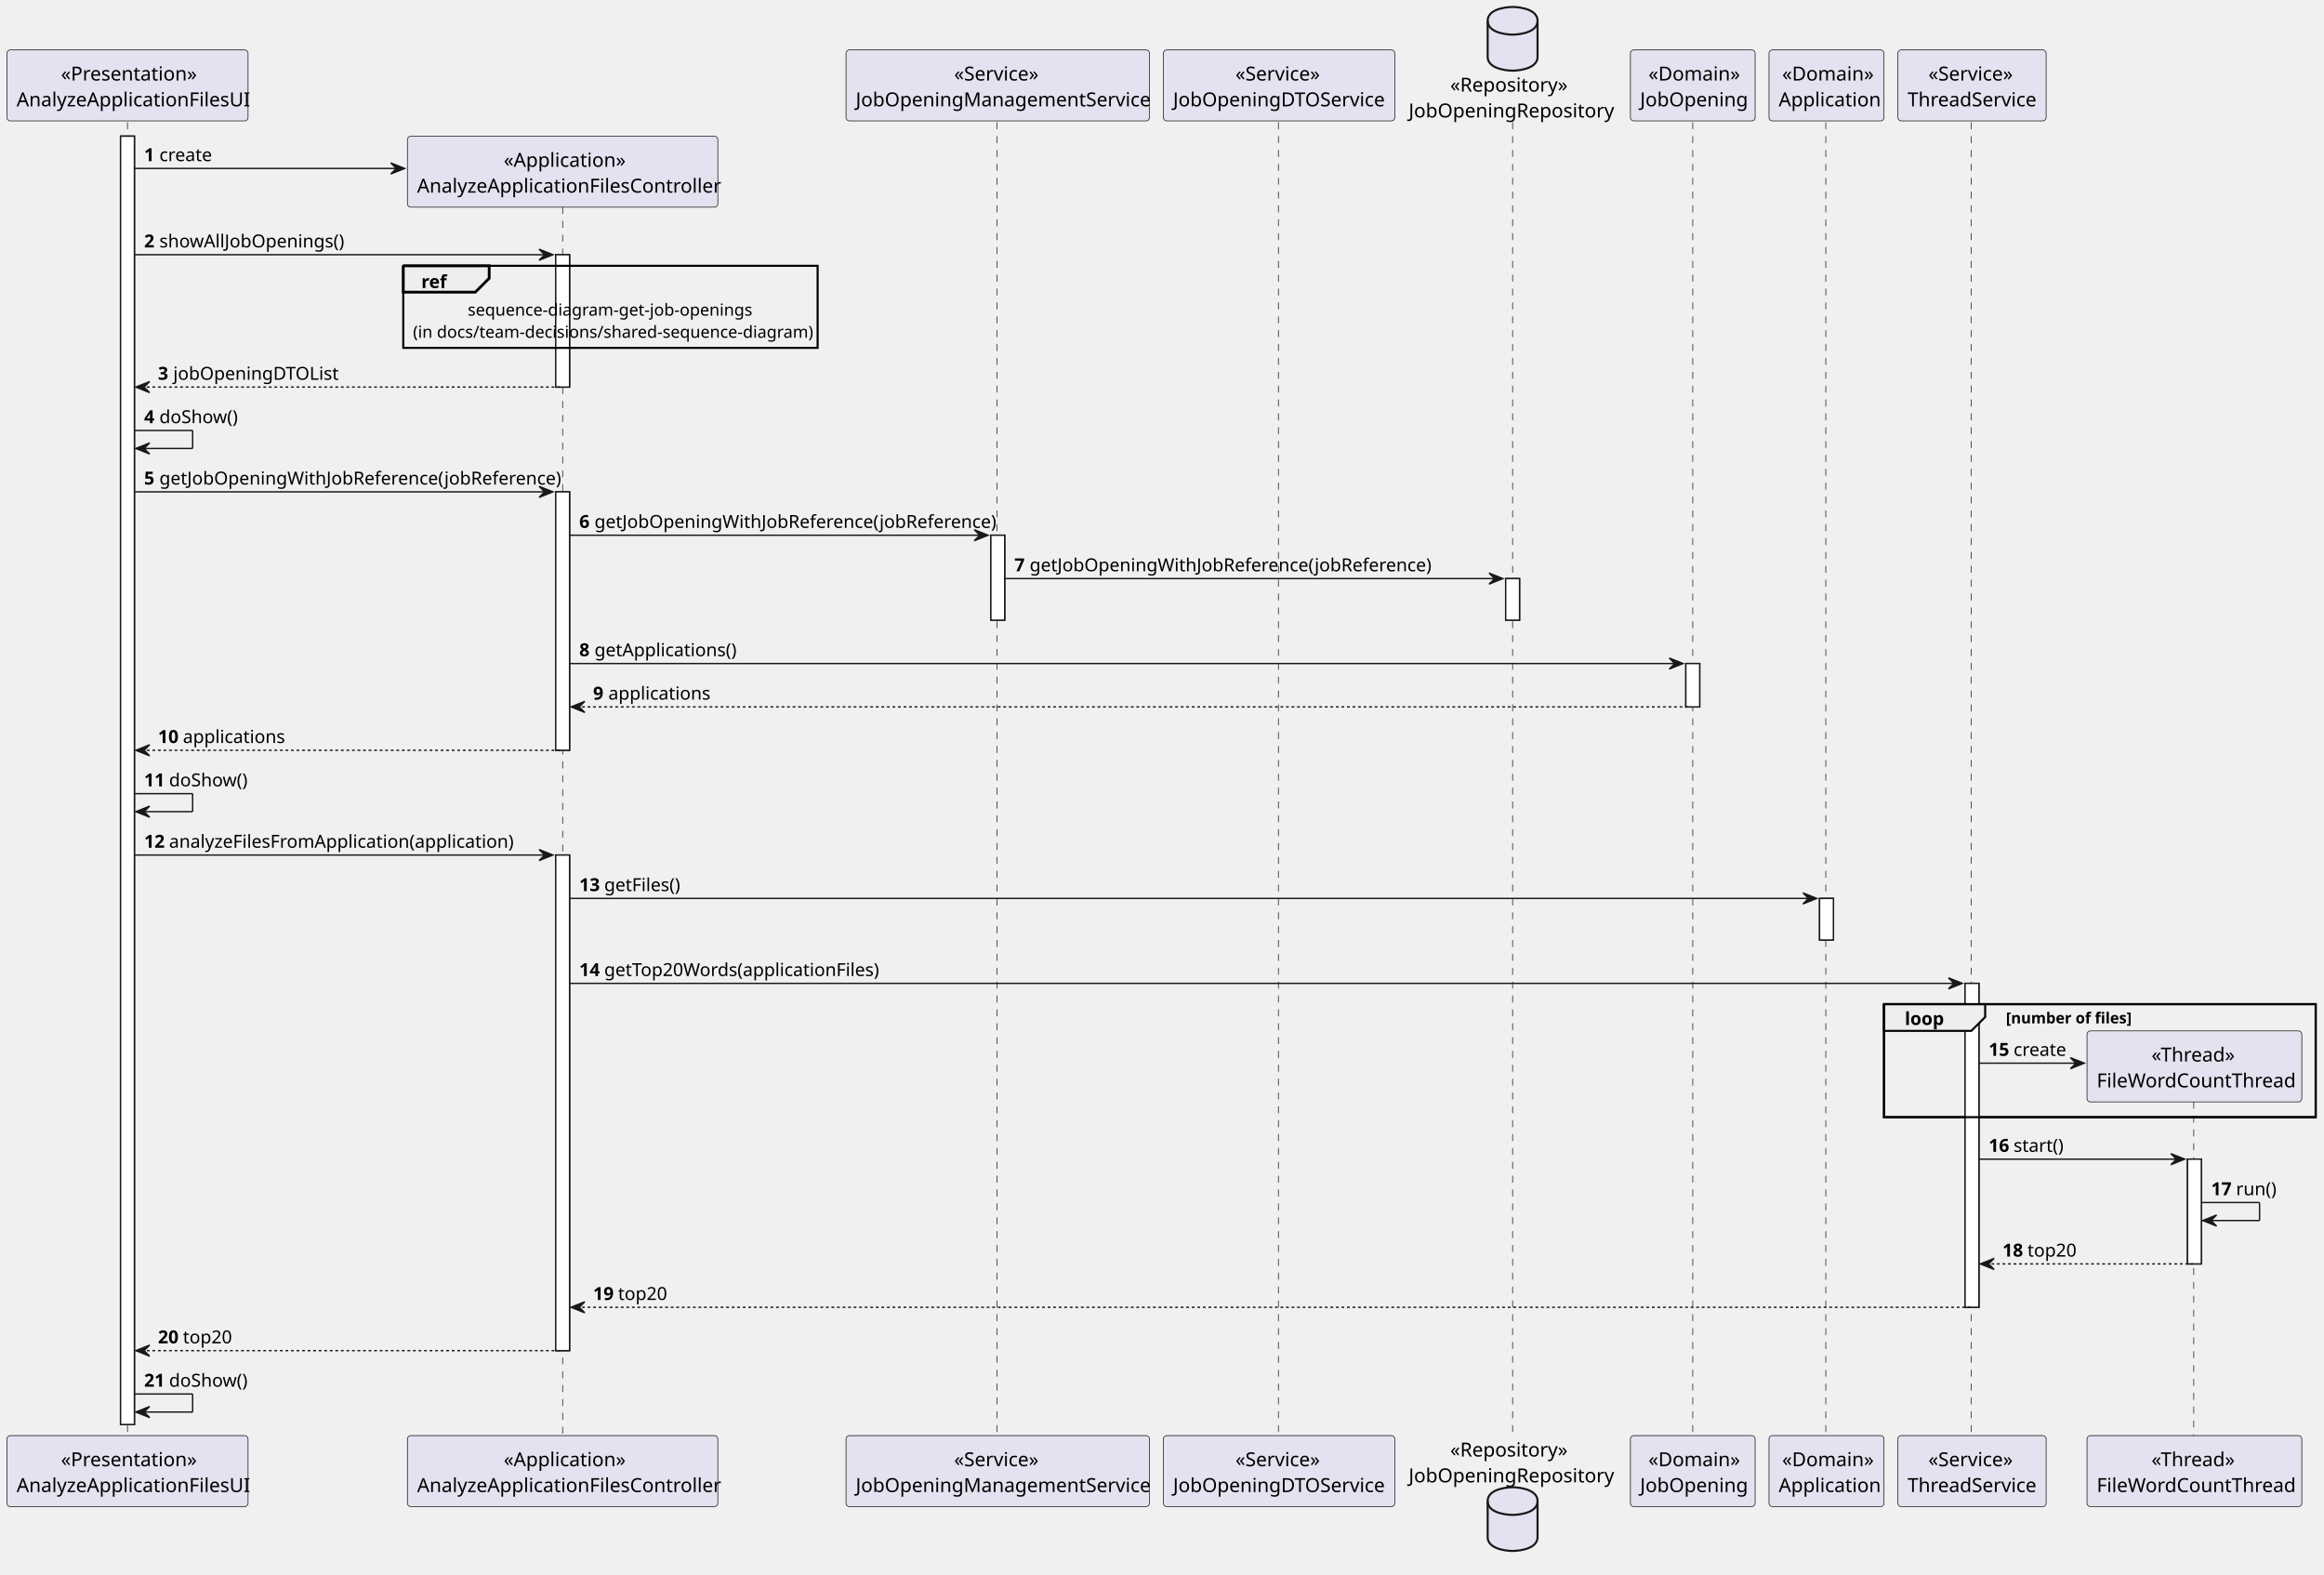
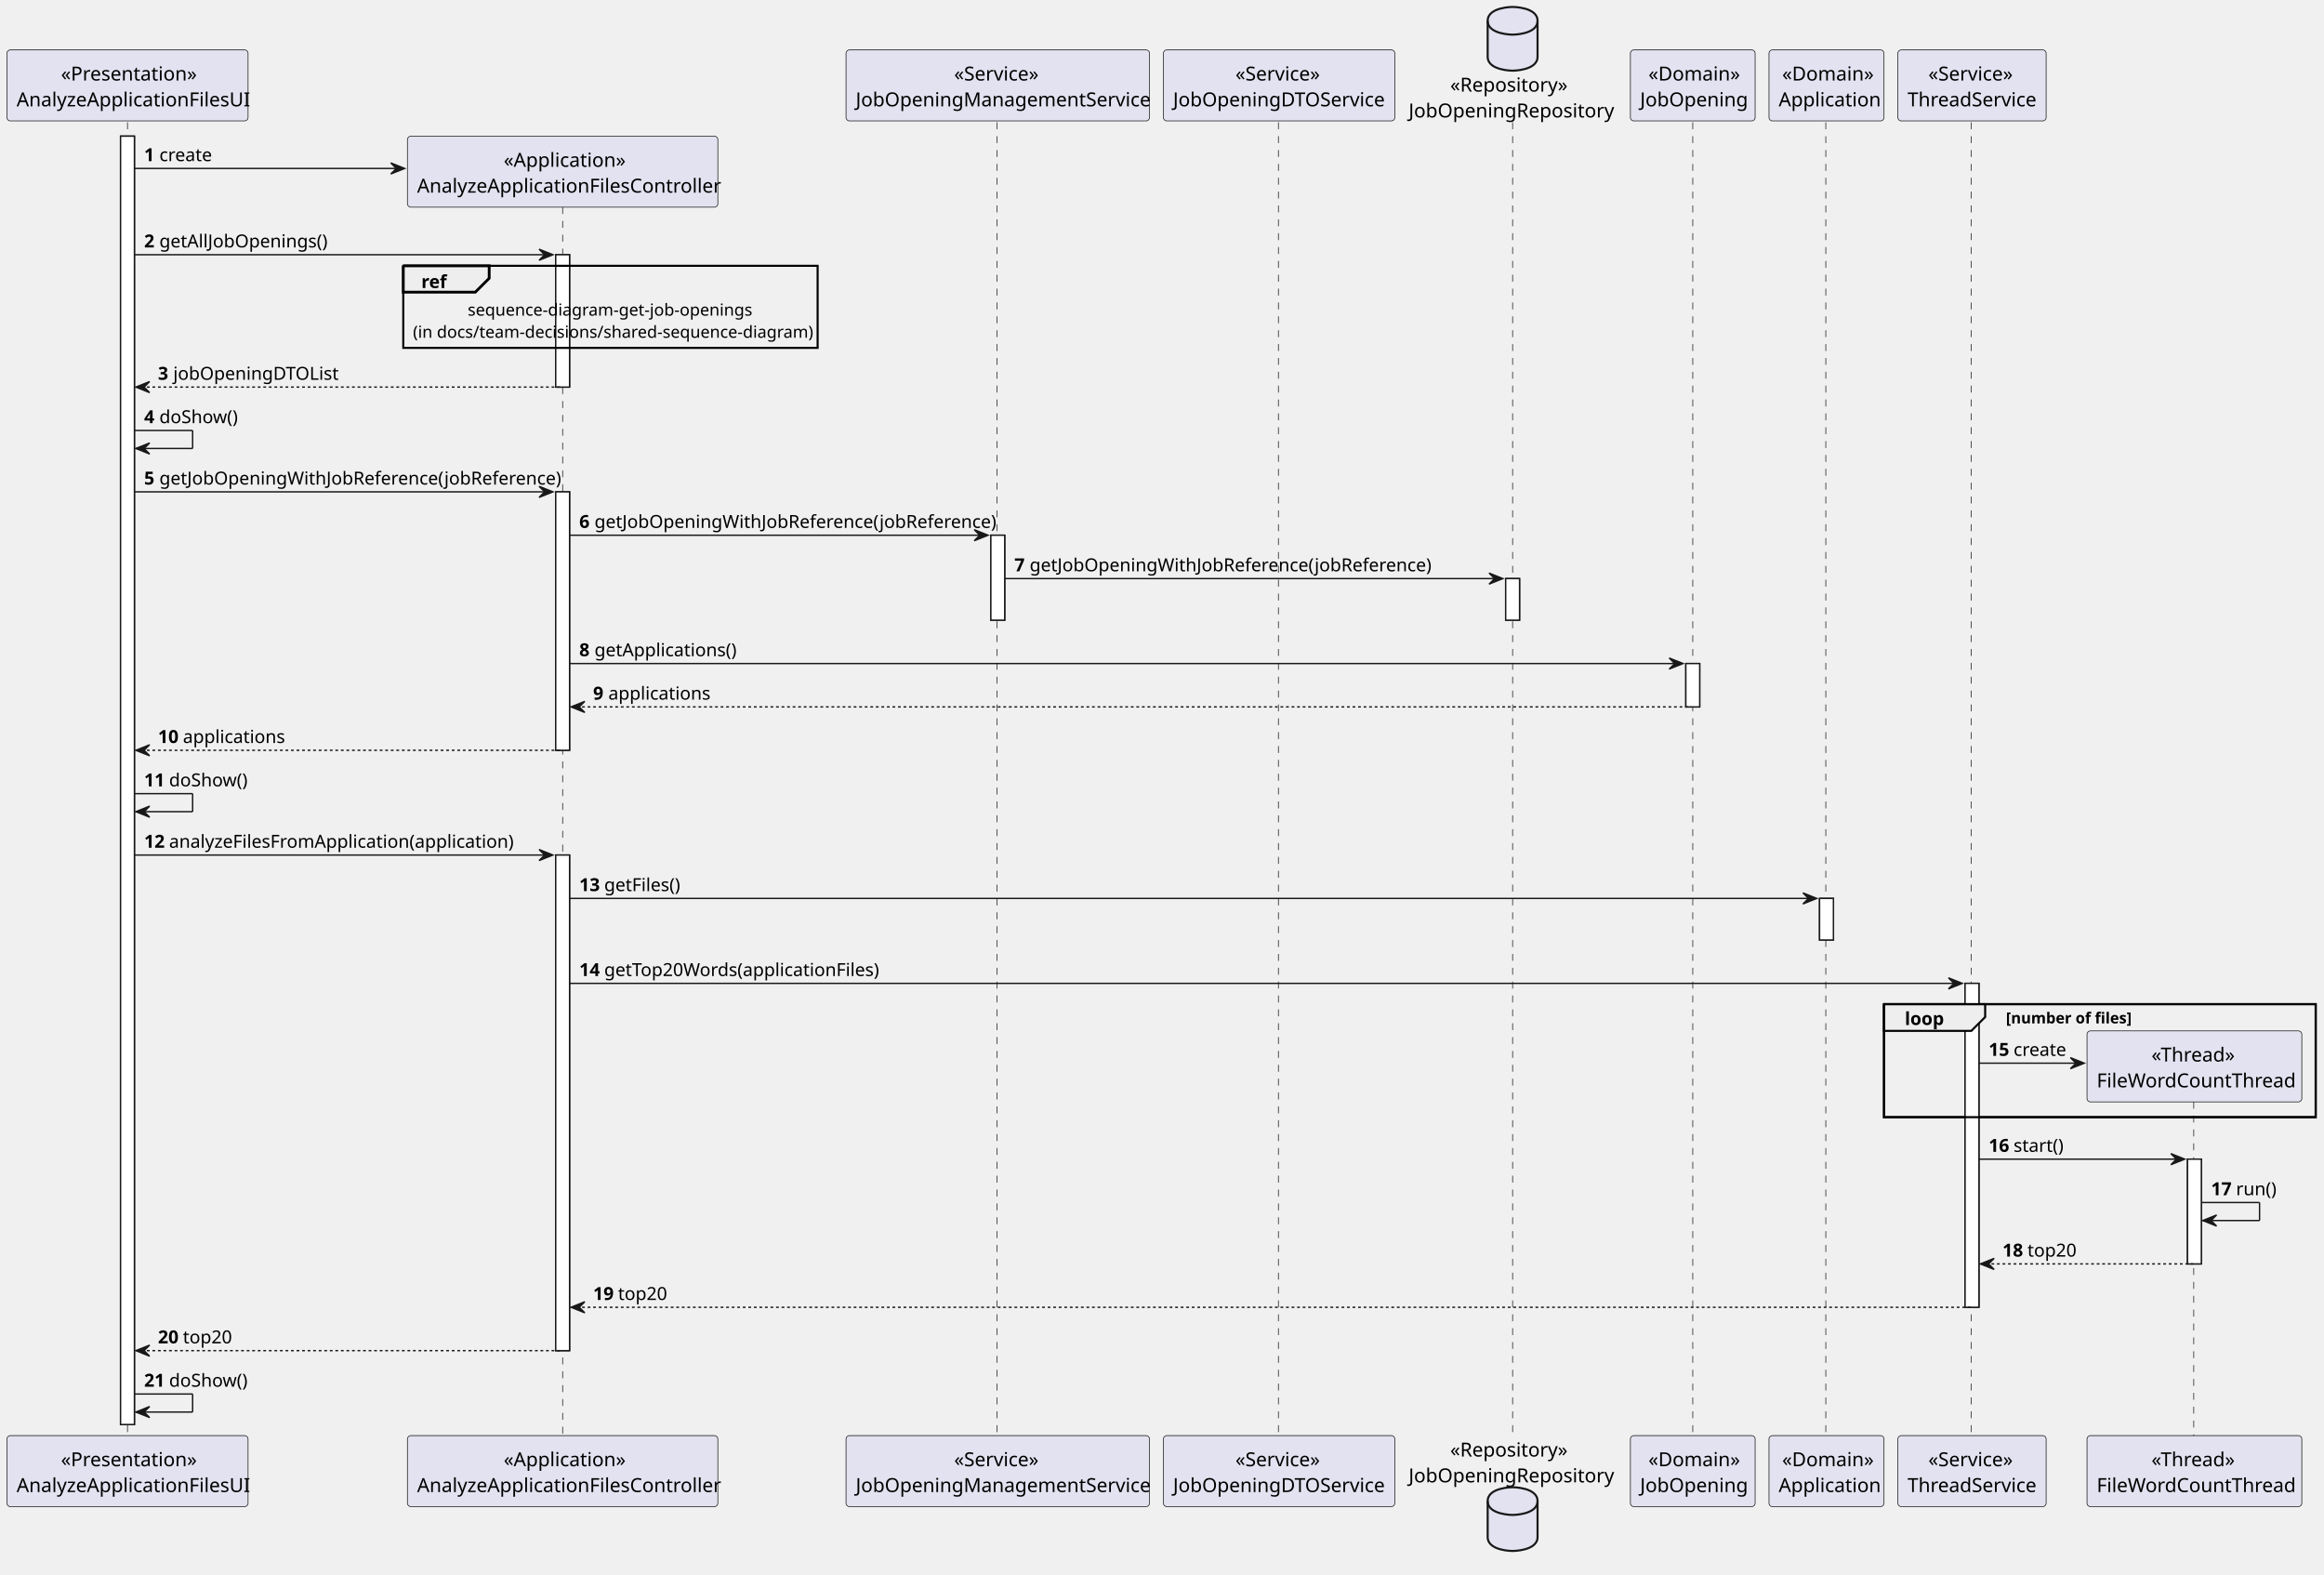
<svg xmlns="http://www.w3.org/2000/svg" contentStyleType="text/css" height="1136px" preserveAspectRatio="none" style="width:1677px;height:1136px;background:#FFFFFF;" version="1.1" viewBox="0 0 1677 1136" width="1677px" zoomAndPan="magnify">
  <defs />
  <g>
    <rect fill="#FFFFFF" height="929.518" style="stroke:#181818;stroke-width:1.0;" width="10" x="87" y="98.242" />
    <rect fill="#FFFFFF" height="95.504" style="stroke:#181818;stroke-width:1.0;" width="10" x="401" y="183.775" />
    <rect fill="#FFFFFF" height="186.455" style="stroke:#181818;stroke-width:1.0;" width="10" x="401" y="354.861" />
    <rect fill="#FFFFFF" height="357.57" style="stroke:#181818;stroke-width:1.0;" width="10" x="401" y="616.898" />
    <rect fill="#FFFFFF" height="61.291" style="stroke:#181818;stroke-width:1.0;" width="10" x="715" y="386.152" />
    <rect fill="#FFFFFF" height="30" style="stroke:#181818;stroke-width:1.0;" width="10" x="1086.5" y="417.443" />
    <rect fill="#FFFFFF" height="31.291" style="stroke:#181818;stroke-width:1.0;" width="10" x="1216.5" y="478.734" />
    <rect fill="#FFFFFF" height="30" style="stroke:#181818;stroke-width:1.0;" width="10" x="1313" y="648.189" />
    <rect fill="#FFFFFF" height="233.697" style="stroke:#181818;stroke-width:1.0;" width="10" x="1418" y="709.481" />
    <rect fill="#FFFFFF" height="75.582" style="stroke:#181818;stroke-width:1.0;" width="10" x="1578.5" y="836.305" />
    <rect fill="none" height="81.533" style="stroke:#000000;stroke-width:1.5;" width="311.5" x="1359.5" y="724.481" />
    <line style="stroke:#181818;stroke-width:0.5;stroke-dasharray:5.0,5.0;" x1="92" x2="92" y1="88.242" y2="1036.76" />
    <line style="stroke:#181818;stroke-width:0.5;stroke-dasharray:5.0,5.0;" x1="406" x2="406" y1="139.363" y2="1036.76" />
    <line style="stroke:#181818;stroke-width:0.5;stroke-dasharray:5.0,5.0;" x1="719.5" x2="719.5" y1="88.242" y2="1036.76" />
    <line style="stroke:#181818;stroke-width:0.5;stroke-dasharray:5.0,5.0;" x1="922.5" x2="922.5" y1="88.242" y2="1036.76" />
    <line style="stroke:#181818;stroke-width:0.5;stroke-dasharray:5.0,5.0;" x1="1091.5" x2="1091.5" y1="88.242" y2="1036.76" />
    <line style="stroke:#181818;stroke-width:0.5;stroke-dasharray:5.0,5.0;" x1="1221.5" x2="1221.5" y1="88.242" y2="1036.76" />
    <line style="stroke:#181818;stroke-width:0.5;stroke-dasharray:5.0,5.0;" x1="1317.5" x2="1317.5" y1="88.242" y2="1036.76" />
    <line style="stroke:#181818;stroke-width:0.5;stroke-dasharray:5.0,5.0;" x1="1422.5" x2="1422.5" y1="88.242" y2="1036.76" />
    <line style="stroke:#181818;stroke-width:0.5;stroke-dasharray:5.0,5.0;" x1="1583" x2="1583" y1="784.893" y2="1036.76" />
    <rect fill="#E2E2F0" height="51.242" rx="2.5" ry="2.5" style="stroke:#181818;stroke-width:0.5;" width="174" x="5" y="36" />
    <text fill="#000000" font-family="sans-serif" font-size="14" lengthAdjust="spacing" textLength="96" x="44" y="58.107">«Presentation»</text>
    <text fill="#000000" font-family="sans-serif" font-size="14" lengthAdjust="spacing" textLength="160" x="12" y="76.728">AnalyzeApplicationFilesUI</text>
    <rect fill="#E2E2F0" height="51.242" rx="2.5" ry="2.5" style="stroke:#181818;stroke-width:0.5;" width="174" x="5" y="1035.76" />
    <text fill="#000000" font-family="sans-serif" font-size="14" lengthAdjust="spacing" textLength="96" x="44" y="1057.867">«Presentation»</text>
    <text fill="#000000" font-family="sans-serif" font-size="14" lengthAdjust="spacing" textLength="160" x="12" y="1076.488">AnalyzeApplicationFilesUI</text>
    <rect fill="#E2E2F0" height="51.242" rx="2.5" ry="2.5" style="stroke:#181818;stroke-width:0.5;" width="224" x="294" y="1035.76" />
    <text fill="#000000" font-family="sans-serif" font-size="14" lengthAdjust="spacing" textLength="85" x="363.5" y="1057.867">«Application»</text>
    <text fill="#000000" font-family="sans-serif" font-size="14" lengthAdjust="spacing" textLength="210" x="301" y="1076.488">AnalyzeApplicationFilesController</text>
    <rect fill="#E2E2F0" height="51.242" rx="2.5" ry="2.5" style="stroke:#181818;stroke-width:0.5;" width="219" x="610.5" y="36" />
    <text fill="#000000" font-family="sans-serif" font-size="14" lengthAdjust="spacing" textLength="63" x="688.5" y="58.107">«Service»</text>
    <text fill="#000000" font-family="sans-serif" font-size="14" lengthAdjust="spacing" textLength="205" x="617.5" y="76.728">JobOpeningManagementService</text>
    <rect fill="#E2E2F0" height="51.242" rx="2.5" ry="2.5" style="stroke:#181818;stroke-width:0.5;" width="219" x="610.5" y="1035.76" />
    <text fill="#000000" font-family="sans-serif" font-size="14" lengthAdjust="spacing" textLength="63" x="688.5" y="1057.867">«Service»</text>
    <text fill="#000000" font-family="sans-serif" font-size="14" lengthAdjust="spacing" textLength="205" x="617.5" y="1076.488">JobOpeningManagementService</text>
    <rect fill="#E2E2F0" height="51.242" rx="2.5" ry="2.5" style="stroke:#181818;stroke-width:0.5;" width="167" x="839.5" y="36" />
    <text fill="#000000" font-family="sans-serif" font-size="14" lengthAdjust="spacing" textLength="63" x="891.5" y="58.107">«Service»</text>
    <text fill="#000000" font-family="sans-serif" font-size="14" lengthAdjust="spacing" textLength="153" x="846.5" y="76.728">JobOpeningDTOService</text>
    <rect fill="#E2E2F0" height="51.242" rx="2.5" ry="2.5" style="stroke:#181818;stroke-width:0.5;" width="167" x="839.5" y="1035.76" />
    <text fill="#000000" font-family="sans-serif" font-size="14" lengthAdjust="spacing" textLength="63" x="891.5" y="1057.867">«Service»</text>
    <text fill="#000000" font-family="sans-serif" font-size="14" lengthAdjust="spacing" textLength="153" x="846.5" y="1076.488">JobOpeningDTOService</text>
    <text fill="#000000" font-family="sans-serif" font-size="14" lengthAdjust="spacing" textLength="84" x="1046.5" y="66.107">«Repository»</text>
    <text fill="#000000" font-family="sans-serif" font-size="14" lengthAdjust="spacing" textLength="144" x="1016.5" y="84.728">JobOpeningRepository</text>
    <path d="M1073.5,15 C1073.5,5 1091.5,5 1091.5,5 C1091.5,5 1109.5,5 1109.5,15 L1109.5,41 C1109.5,51 1091.5,51 1091.5,51 C1091.5,51 1073.5,51 1073.5,41 L1073.5,15 " fill="#E2E2F0" style="stroke:#181818;stroke-width:1.5;" />
    <path d="M1073.5,15 C1073.5,25 1091.5,25 1091.5,25 C1091.5,25 1109.5,25 1109.5,15 " fill="none" style="stroke:#181818;stroke-width:1.5;" />
    <text fill="#000000" font-family="sans-serif" font-size="14" lengthAdjust="spacing" textLength="84" x="1046.5" y="1050.867">«Repository»</text>
    <text fill="#000000" font-family="sans-serif" font-size="14" lengthAdjust="spacing" textLength="144" x="1016.5" y="1069.488">JobOpeningRepository</text>
    <path d="M1073.5,1083.002 C1073.5,1073.002 1091.5,1073.002 1091.5,1073.002 C1091.5,1073.002 1109.5,1073.002 1109.5,1083.002 L1109.5,1109.002 C1109.5,1119.002 1091.5,1119.002 1091.5,1119.002 C1091.5,1119.002 1073.5,1119.002 1073.5,1109.002 L1073.5,1083.002 " fill="#E2E2F0" style="stroke:#181818;stroke-width:1.5;" />
    <path d="M1073.5,1083.002 C1073.5,1093.002 1091.5,1093.002 1091.5,1093.002 C1091.5,1093.002 1109.5,1093.002 1109.5,1083.002 " fill="none" style="stroke:#181818;stroke-width:1.5;" />
    <rect fill="#E2E2F0" height="51.242" rx="2.5" ry="2.5" style="stroke:#181818;stroke-width:0.5;" width="90" x="1176.5" y="36" />
    <text fill="#000000" font-family="sans-serif" font-size="14" lengthAdjust="spacing" textLength="64" x="1189.5" y="58.107">«Domain»</text>
    <text fill="#000000" font-family="sans-serif" font-size="14" lengthAdjust="spacing" textLength="76" x="1183.5" y="76.728">JobOpening</text>
    <rect fill="#E2E2F0" height="51.242" rx="2.5" ry="2.5" style="stroke:#181818;stroke-width:0.5;" width="90" x="1176.5" y="1035.76" />
    <text fill="#000000" font-family="sans-serif" font-size="14" lengthAdjust="spacing" textLength="64" x="1189.5" y="1057.867">«Domain»</text>
    <text fill="#000000" font-family="sans-serif" font-size="14" lengthAdjust="spacing" textLength="76" x="1183.5" y="1076.488">JobOpening</text>
    <rect fill="#E2E2F0" height="51.242" rx="2.5" ry="2.5" style="stroke:#181818;stroke-width:0.5;" width="83" x="1276.5" y="36" />
    <text fill="#000000" font-family="sans-serif" font-size="14" lengthAdjust="spacing" textLength="64" x="1286" y="58.107">«Domain»</text>
    <text fill="#000000" font-family="sans-serif" font-size="14" lengthAdjust="spacing" textLength="69" x="1283.5" y="76.728">Application</text>
    <rect fill="#E2E2F0" height="51.242" rx="2.5" ry="2.5" style="stroke:#181818;stroke-width:0.5;" width="83" x="1276.5" y="1035.76" />
    <text fill="#000000" font-family="sans-serif" font-size="14" lengthAdjust="spacing" textLength="64" x="1286" y="1057.867">«Domain»</text>
    <text fill="#000000" font-family="sans-serif" font-size="14" lengthAdjust="spacing" textLength="69" x="1283.5" y="1076.488">Application</text>
    <rect fill="#E2E2F0" height="51.242" rx="2.5" ry="2.5" style="stroke:#181818;stroke-width:0.5;" width="107" x="1369.5" y="36" />
    <text fill="#000000" font-family="sans-serif" font-size="14" lengthAdjust="spacing" textLength="63" x="1391.5" y="58.107">«Service»</text>
    <text fill="#000000" font-family="sans-serif" font-size="14" lengthAdjust="spacing" textLength="93" x="1376.5" y="76.728">ThreadService</text>
    <rect fill="#E2E2F0" height="51.242" rx="2.5" ry="2.5" style="stroke:#181818;stroke-width:0.5;" width="107" x="1369.5" y="1035.76" />
    <text fill="#000000" font-family="sans-serif" font-size="14" lengthAdjust="spacing" textLength="63" x="1391.5" y="1057.867">«Service»</text>
    <text fill="#000000" font-family="sans-serif" font-size="14" lengthAdjust="spacing" textLength="93" x="1376.5" y="1076.488">ThreadService</text>
    <rect fill="#E2E2F0" height="51.242" rx="2.5" ry="2.5" style="stroke:#181818;stroke-width:0.5;" width="155" x="1506" y="1035.76" />
    <text fill="#000000" font-family="sans-serif" font-size="14" lengthAdjust="spacing" textLength="62" x="1552.5" y="1057.867">«Thread»</text>
    <text fill="#000000" font-family="sans-serif" font-size="14" lengthAdjust="spacing" textLength="141" x="1513" y="1076.488">FileWordCountThread</text>
    <rect fill="#FFFFFF" height="929.518" style="stroke:#181818;stroke-width:1.0;" width="10" x="87" y="98.242" />
    <rect fill="#FFFFFF" height="95.504" style="stroke:#181818;stroke-width:1.0;" width="10" x="401" y="183.775" />
    <rect fill="#FFFFFF" height="186.455" style="stroke:#181818;stroke-width:1.0;" width="10" x="401" y="354.861" />
    <rect fill="#FFFFFF" height="357.57" style="stroke:#181818;stroke-width:1.0;" width="10" x="401" y="616.898" />
    <rect fill="#FFFFFF" height="61.291" style="stroke:#181818;stroke-width:1.0;" width="10" x="715" y="386.152" />
    <rect fill="#FFFFFF" height="30" style="stroke:#181818;stroke-width:1.0;" width="10" x="1086.5" y="417.443" />
    <rect fill="#FFFFFF" height="31.291" style="stroke:#181818;stroke-width:1.0;" width="10" x="1216.5" y="478.734" />
    <rect fill="#FFFFFF" height="30" style="stroke:#181818;stroke-width:1.0;" width="10" x="1313" y="648.189" />
    <rect fill="#FFFFFF" height="233.697" style="stroke:#181818;stroke-width:1.0;" width="10" x="1418" y="709.481" />
    <rect fill="#FFFFFF" height="75.582" style="stroke:#181818;stroke-width:1.0;" width="10" x="1578.5" y="836.305" />
    <polygon fill="#181818" points="282,117.533,292,121.533,282,125.533,286,121.533" style="stroke:#181818;stroke-width:1.0;" />
    <line style="stroke:#181818;stroke-width:1.0;" x1="97" x2="288" y1="121.533" y2="121.533" />
    <text fill="#000000" font-family="sans-serif" font-size="13" font-weight="bold" lengthAdjust="spacing" textLength="7" x="104" y="116.27">1</text>
    <text fill="#000000" font-family="sans-serif" font-size="13" lengthAdjust="spacing" textLength="36" x="115" y="116.27">create</text>
    <rect fill="#E2E2F0" height="51.242" rx="2.5" ry="2.5" style="stroke:#181818;stroke-width:0.5;" width="224" x="294" y="98.242" />
    <text fill="#000000" font-family="sans-serif" font-size="14" lengthAdjust="spacing" textLength="85" x="363.5" y="120.35">«Application»</text>
    <text fill="#000000" font-family="sans-serif" font-size="14" lengthAdjust="spacing" textLength="210" x="301" y="138.971">AnalyzeApplicationFilesController</text>
    <polygon fill="#181818" points="389,179.775,399,183.775,389,187.775,393,183.775" style="stroke:#181818;stroke-width:1.0;" />
    <line style="stroke:#181818;stroke-width:1.0;" x1="97" x2="395" y1="183.775" y2="183.775" />
    <text fill="#000000" font-family="sans-serif" font-size="13" font-weight="bold" lengthAdjust="spacing" textLength="7" x="104" y="178.513">2</text>
-     <text fill="#000000" font-family="sans-serif" font-size="13" lengthAdjust="spacing" textLength="128" x="115" y="178.513">showAllJobOpenings()</text>
+     <text fill="#000000" font-family="sans-serif" font-size="13" lengthAdjust="spacing" textLength="116" x="115" y="178.513">getAllJobOpenings()</text>
    <rect fill="none" height="59.213" style="stroke:#000000;stroke-width:1.5;" width="299" x="291" y="191.775" />
    <path d="M291,191.775 L353,191.775 L353,200.775 L343,210.775 L291,210.775 L291,191.775 " fill="#EEEEEE" style="stroke:#000000;stroke-width:2.0;" />
    <text fill="#000000" font-family="sans-serif" font-size="13" font-weight="bold" lengthAdjust="spacing" textLength="17" x="304" y="207.804">ref</text>
    <text fill="#000000" font-family="sans-serif" font-size="12" lengthAdjust="spacing" textLength="203" x="337.5" y="227.725">sequence-diagram-get-job-openings</text>
    <text fill="#000000" font-family="sans-serif" font-size="12" lengthAdjust="spacing" textLength="288" x="298" y="243.685">(in docs/team-decisions/shared-sequence-diagram)</text>
    <polygon fill="#181818" points="108,275.279,98,279.279,108,283.279,104,279.279" style="stroke:#181818;stroke-width:1.0;" />
    <line style="stroke:#181818;stroke-width:1.0;stroke-dasharray:2.0,2.0;" x1="102" x2="405" y1="279.279" y2="279.279" />
    <text fill="#000000" font-family="sans-serif" font-size="13" font-weight="bold" lengthAdjust="spacing" textLength="7" x="114" y="274.017">3</text>
    <text fill="#000000" font-family="sans-serif" font-size="13" lengthAdjust="spacing" textLength="112" x="125" y="274.017">jobOpeningDTOList</text>
    <line style="stroke:#181818;stroke-width:1.0;" x1="97" x2="139" y1="310.57" y2="310.57" />
    <line style="stroke:#181818;stroke-width:1.0;" x1="139" x2="139" y1="310.57" y2="323.57" />
    <line style="stroke:#181818;stroke-width:1.0;" x1="98" x2="139" y1="323.57" y2="323.57" />
    <polygon fill="#181818" points="108,319.57,98,323.57,108,327.57,104,323.57" style="stroke:#181818;stroke-width:1.0;" />
    <text fill="#000000" font-family="sans-serif" font-size="13" font-weight="bold" lengthAdjust="spacing" textLength="7" x="104" y="305.308">4</text>
    <text fill="#000000" font-family="sans-serif" font-size="13" lengthAdjust="spacing" textLength="54" x="115" y="305.308">doShow()</text>
    <polygon fill="#181818" points="389,350.861,399,354.861,389,358.861,393,354.861" style="stroke:#181818;stroke-width:1.0;" />
    <line style="stroke:#181818;stroke-width:1.0;" x1="97" x2="395" y1="354.861" y2="354.861" />
    <text fill="#000000" font-family="sans-serif" font-size="13" font-weight="bold" lengthAdjust="spacing" textLength="7" x="104" y="349.599">5</text>
    <text fill="#000000" font-family="sans-serif" font-size="13" lengthAdjust="spacing" textLength="274" x="115" y="349.599">getJobOpeningWithJobReference(jobReference)</text>
    <polygon fill="#181818" points="703,382.152,713,386.152,703,390.152,707,386.152" style="stroke:#181818;stroke-width:1.0;" />
    <line style="stroke:#181818;stroke-width:1.0;" x1="411" x2="709" y1="386.152" y2="386.152" />
    <text fill="#000000" font-family="sans-serif" font-size="13" font-weight="bold" lengthAdjust="spacing" textLength="7" x="418" y="380.89">6</text>
    <text fill="#000000" font-family="sans-serif" font-size="13" lengthAdjust="spacing" textLength="274" x="429" y="380.89">getJobOpeningWithJobReference(jobReference)</text>
    <polygon fill="#181818" points="1074.5,413.443,1084.5,417.443,1074.5,421.443,1078.5,417.443" style="stroke:#181818;stroke-width:1.0;" />
    <line style="stroke:#181818;stroke-width:1.0;" x1="725" x2="1080.5" y1="417.443" y2="417.443" />
    <text fill="#000000" font-family="sans-serif" font-size="13" font-weight="bold" lengthAdjust="spacing" textLength="7" x="732" y="412.181">7</text>
    <text fill="#000000" font-family="sans-serif" font-size="13" lengthAdjust="spacing" textLength="274" x="743" y="412.181">getJobOpeningWithJobReference(jobReference)</text>
    <polygon fill="#181818" points="1204.5,474.734,1214.5,478.734,1204.5,482.734,1208.5,478.734" style="stroke:#181818;stroke-width:1.0;" />
    <line style="stroke:#181818;stroke-width:1.0;" x1="411" x2="1210.5" y1="478.734" y2="478.734" />
    <text fill="#000000" font-family="sans-serif" font-size="13" font-weight="bold" lengthAdjust="spacing" textLength="7" x="418" y="473.472">8</text>
    <text fill="#000000" font-family="sans-serif" font-size="13" lengthAdjust="spacing" textLength="97" x="429" y="473.472">getApplications()</text>
    <polygon fill="#181818" points="422,506.025,412,510.025,422,514.025,418,510.025" style="stroke:#181818;stroke-width:1.0;" />
    <line style="stroke:#181818;stroke-width:1.0;stroke-dasharray:2.0,2.0;" x1="416" x2="1220.5" y1="510.025" y2="510.025" />
    <text fill="#000000" font-family="sans-serif" font-size="13" font-weight="bold" lengthAdjust="spacing" textLength="7" x="428" y="504.763">9</text>
    <text fill="#000000" font-family="sans-serif" font-size="13" lengthAdjust="spacing" textLength="69" x="439" y="504.763">applications</text>
    <polygon fill="#181818" points="108,537.316,98,541.316,108,545.316,104,541.316" style="stroke:#181818;stroke-width:1.0;" />
    <line style="stroke:#181818;stroke-width:1.0;stroke-dasharray:2.0,2.0;" x1="102" x2="405" y1="541.316" y2="541.316" />
    <text fill="#000000" font-family="sans-serif" font-size="13" font-weight="bold" lengthAdjust="spacing" textLength="14" x="114" y="536.054">10</text>
    <text fill="#000000" font-family="sans-serif" font-size="13" lengthAdjust="spacing" textLength="69" x="132" y="536.054">applications</text>
    <line style="stroke:#181818;stroke-width:1.0;" x1="97" x2="139" y1="572.607" y2="572.607" />
    <line style="stroke:#181818;stroke-width:1.0;" x1="139" x2="139" y1="572.607" y2="585.607" />
    <line style="stroke:#181818;stroke-width:1.0;" x1="98" x2="139" y1="585.607" y2="585.607" />
    <polygon fill="#181818" points="108,581.607,98,585.607,108,589.607,104,585.607" style="stroke:#181818;stroke-width:1.0;" />
    <text fill="#000000" font-family="sans-serif" font-size="13" font-weight="bold" lengthAdjust="spacing" textLength="14" x="104" y="567.345">11</text>
    <text fill="#000000" font-family="sans-serif" font-size="13" lengthAdjust="spacing" textLength="54" x="122" y="567.345">doShow()</text>
    <polygon fill="#181818" points="389,612.898,399,616.898,389,620.898,393,616.898" style="stroke:#181818;stroke-width:1.0;" />
    <line style="stroke:#181818;stroke-width:1.0;" x1="97" x2="395" y1="616.898" y2="616.898" />
    <text fill="#000000" font-family="sans-serif" font-size="13" font-weight="bold" lengthAdjust="spacing" textLength="14" x="104" y="611.636">12</text>
    <text fill="#000000" font-family="sans-serif" font-size="13" lengthAdjust="spacing" textLength="237" x="122" y="611.636">analyzeFilesFromApplication(application)</text>
    <polygon fill="#181818" points="1301,644.189,1311,648.189,1301,652.189,1305,648.189" style="stroke:#181818;stroke-width:1.0;" />
    <line style="stroke:#181818;stroke-width:1.0;" x1="411" x2="1307" y1="648.189" y2="648.189" />
    <text fill="#000000" font-family="sans-serif" font-size="13" font-weight="bold" lengthAdjust="spacing" textLength="14" x="418" y="642.927">13</text>
    <text fill="#000000" font-family="sans-serif" font-size="13" lengthAdjust="spacing" textLength="54" x="436" y="642.927">getFiles()</text>
    <polygon fill="#181818" points="1406,705.481,1416,709.481,1406,713.481,1410,709.481" style="stroke:#181818;stroke-width:1.0;" />
    <line style="stroke:#181818;stroke-width:1.0;" x1="411" x2="1412" y1="709.481" y2="709.481" />
    <text fill="#000000" font-family="sans-serif" font-size="13" font-weight="bold" lengthAdjust="spacing" textLength="14" x="418" y="704.218">14</text>
    <text fill="#000000" font-family="sans-serif" font-size="13" lengthAdjust="spacing" textLength="189" x="436" y="704.218">getTop20Words(applicationFiles)</text>
    <path d="M1359.5,724.481 L1432.5,724.481 L1432.5,733.771 L1422.5,743.771 L1359.5,743.771 L1359.5,724.481 " fill="#EEEEEE" style="stroke:#000000;stroke-width:1.5;" />
    <rect fill="none" height="81.533" style="stroke:#000000;stroke-width:1.5;" width="311.5" x="1359.5" y="724.481" />
    <text fill="#000000" font-family="sans-serif" font-size="13" font-weight="bold" lengthAdjust="spacing" textLength="28" x="1374.5" y="739.509">loop</text>
    <text fill="#000000" font-family="sans-serif" font-size="11" font-weight="bold" lengthAdjust="spacing" textLength="93" x="1447.5" y="738.351">[number of files]</text>
    <polygon fill="#181818" points="1494,763.062,1504,767.062,1494,771.062,1498,767.062" style="stroke:#181818;stroke-width:1.0;" />
    <line style="stroke:#181818;stroke-width:1.0;" x1="1428" x2="1500" y1="767.062" y2="767.062" />
    <text fill="#000000" font-family="sans-serif" font-size="13" font-weight="bold" lengthAdjust="spacing" textLength="14" x="1435" y="761.8">15</text>
    <text fill="#000000" font-family="sans-serif" font-size="13" lengthAdjust="spacing" textLength="36" x="1453" y="761.8">create</text>
    <rect fill="#E2E2F0" height="51.242" rx="2.5" ry="2.5" style="stroke:#181818;stroke-width:0.5;" width="155" x="1506" y="743.771" />
    <text fill="#000000" font-family="sans-serif" font-size="14" lengthAdjust="spacing" textLength="62" x="1552.5" y="765.879">«Thread»</text>
    <text fill="#000000" font-family="sans-serif" font-size="14" lengthAdjust="spacing" textLength="141" x="1513" y="784.5">FileWordCountThread</text>
    <polygon fill="#181818" points="1566.5,832.305,1576.5,836.305,1566.5,840.305,1570.5,836.305" style="stroke:#181818;stroke-width:1.0;" />
    <line style="stroke:#181818;stroke-width:1.0;" x1="1428" x2="1572.5" y1="836.305" y2="836.305" />
    <text fill="#000000" font-family="sans-serif" font-size="13" font-weight="bold" lengthAdjust="spacing" textLength="14" x="1435" y="831.042">16</text>
    <text fill="#000000" font-family="sans-serif" font-size="13" lengthAdjust="spacing" textLength="34" x="1453" y="831.042">start()</text>
    <line style="stroke:#181818;stroke-width:1.0;" x1="1588.5" x2="1630.5" y1="867.596" y2="867.596" />
    <line style="stroke:#181818;stroke-width:1.0;" x1="1630.5" x2="1630.5" y1="867.596" y2="880.596" />
    <line style="stroke:#181818;stroke-width:1.0;" x1="1589.5" x2="1630.5" y1="880.596" y2="880.596" />
    <polygon fill="#181818" points="1599.5,876.596,1589.5,880.596,1599.5,884.596,1595.5,880.596" style="stroke:#181818;stroke-width:1.0;" />
    <text fill="#000000" font-family="sans-serif" font-size="13" font-weight="bold" lengthAdjust="spacing" textLength="14" x="1595.5" y="862.333">17</text>
    <text fill="#000000" font-family="sans-serif" font-size="13" lengthAdjust="spacing" textLength="26" x="1613.5" y="862.333">run()</text>
    <polygon fill="#181818" points="1439,907.887,1429,911.887,1439,915.887,1435,911.887" style="stroke:#181818;stroke-width:1.0;" />
    <line style="stroke:#181818;stroke-width:1.0;stroke-dasharray:2.0,2.0;" x1="1433" x2="1582.5" y1="911.887" y2="911.887" />
    <text fill="#000000" font-family="sans-serif" font-size="13" font-weight="bold" lengthAdjust="spacing" textLength="14" x="1445" y="906.624">18</text>
    <text fill="#000000" font-family="sans-serif" font-size="13" lengthAdjust="spacing" textLength="32" x="1463" y="906.624">top20</text>
    <polygon fill="#181818" points="422,939.178,412,943.178,422,947.178,418,943.178" style="stroke:#181818;stroke-width:1.0;" />
    <line style="stroke:#181818;stroke-width:1.0;stroke-dasharray:2.0,2.0;" x1="416" x2="1422" y1="943.178" y2="943.178" />
    <text fill="#000000" font-family="sans-serif" font-size="13" font-weight="bold" lengthAdjust="spacing" textLength="14" x="428" y="937.915">19</text>
    <text fill="#000000" font-family="sans-serif" font-size="13" lengthAdjust="spacing" textLength="32" x="446" y="937.915">top20</text>
    <polygon fill="#181818" points="108,970.469,98,974.469,108,978.469,104,974.469" style="stroke:#181818;stroke-width:1.0;" />
    <line style="stroke:#181818;stroke-width:1.0;stroke-dasharray:2.0,2.0;" x1="102" x2="405" y1="974.469" y2="974.469" />
    <text fill="#000000" font-family="sans-serif" font-size="13" font-weight="bold" lengthAdjust="spacing" textLength="14" x="114" y="969.206">20</text>
    <text fill="#000000" font-family="sans-serif" font-size="13" lengthAdjust="spacing" textLength="32" x="132" y="969.206">top20</text>
    <line style="stroke:#181818;stroke-width:1.0;" x1="97" x2="139" y1="1005.76" y2="1005.76" />
    <line style="stroke:#181818;stroke-width:1.0;" x1="139" x2="139" y1="1005.76" y2="1018.76" />
    <line style="stroke:#181818;stroke-width:1.0;" x1="98" x2="139" y1="1018.76" y2="1018.76" />
    <polygon fill="#181818" points="108,1014.76,98,1018.76,108,1022.76,104,1018.76" style="stroke:#181818;stroke-width:1.0;" />
    <text fill="#000000" font-family="sans-serif" font-size="13" font-weight="bold" lengthAdjust="spacing" textLength="14" x="104" y="1000.497">21</text>
    <text fill="#000000" font-family="sans-serif" font-size="13" lengthAdjust="spacing" textLength="54" x="122" y="1000.497">doShow()</text>
  </g>
</svg>
